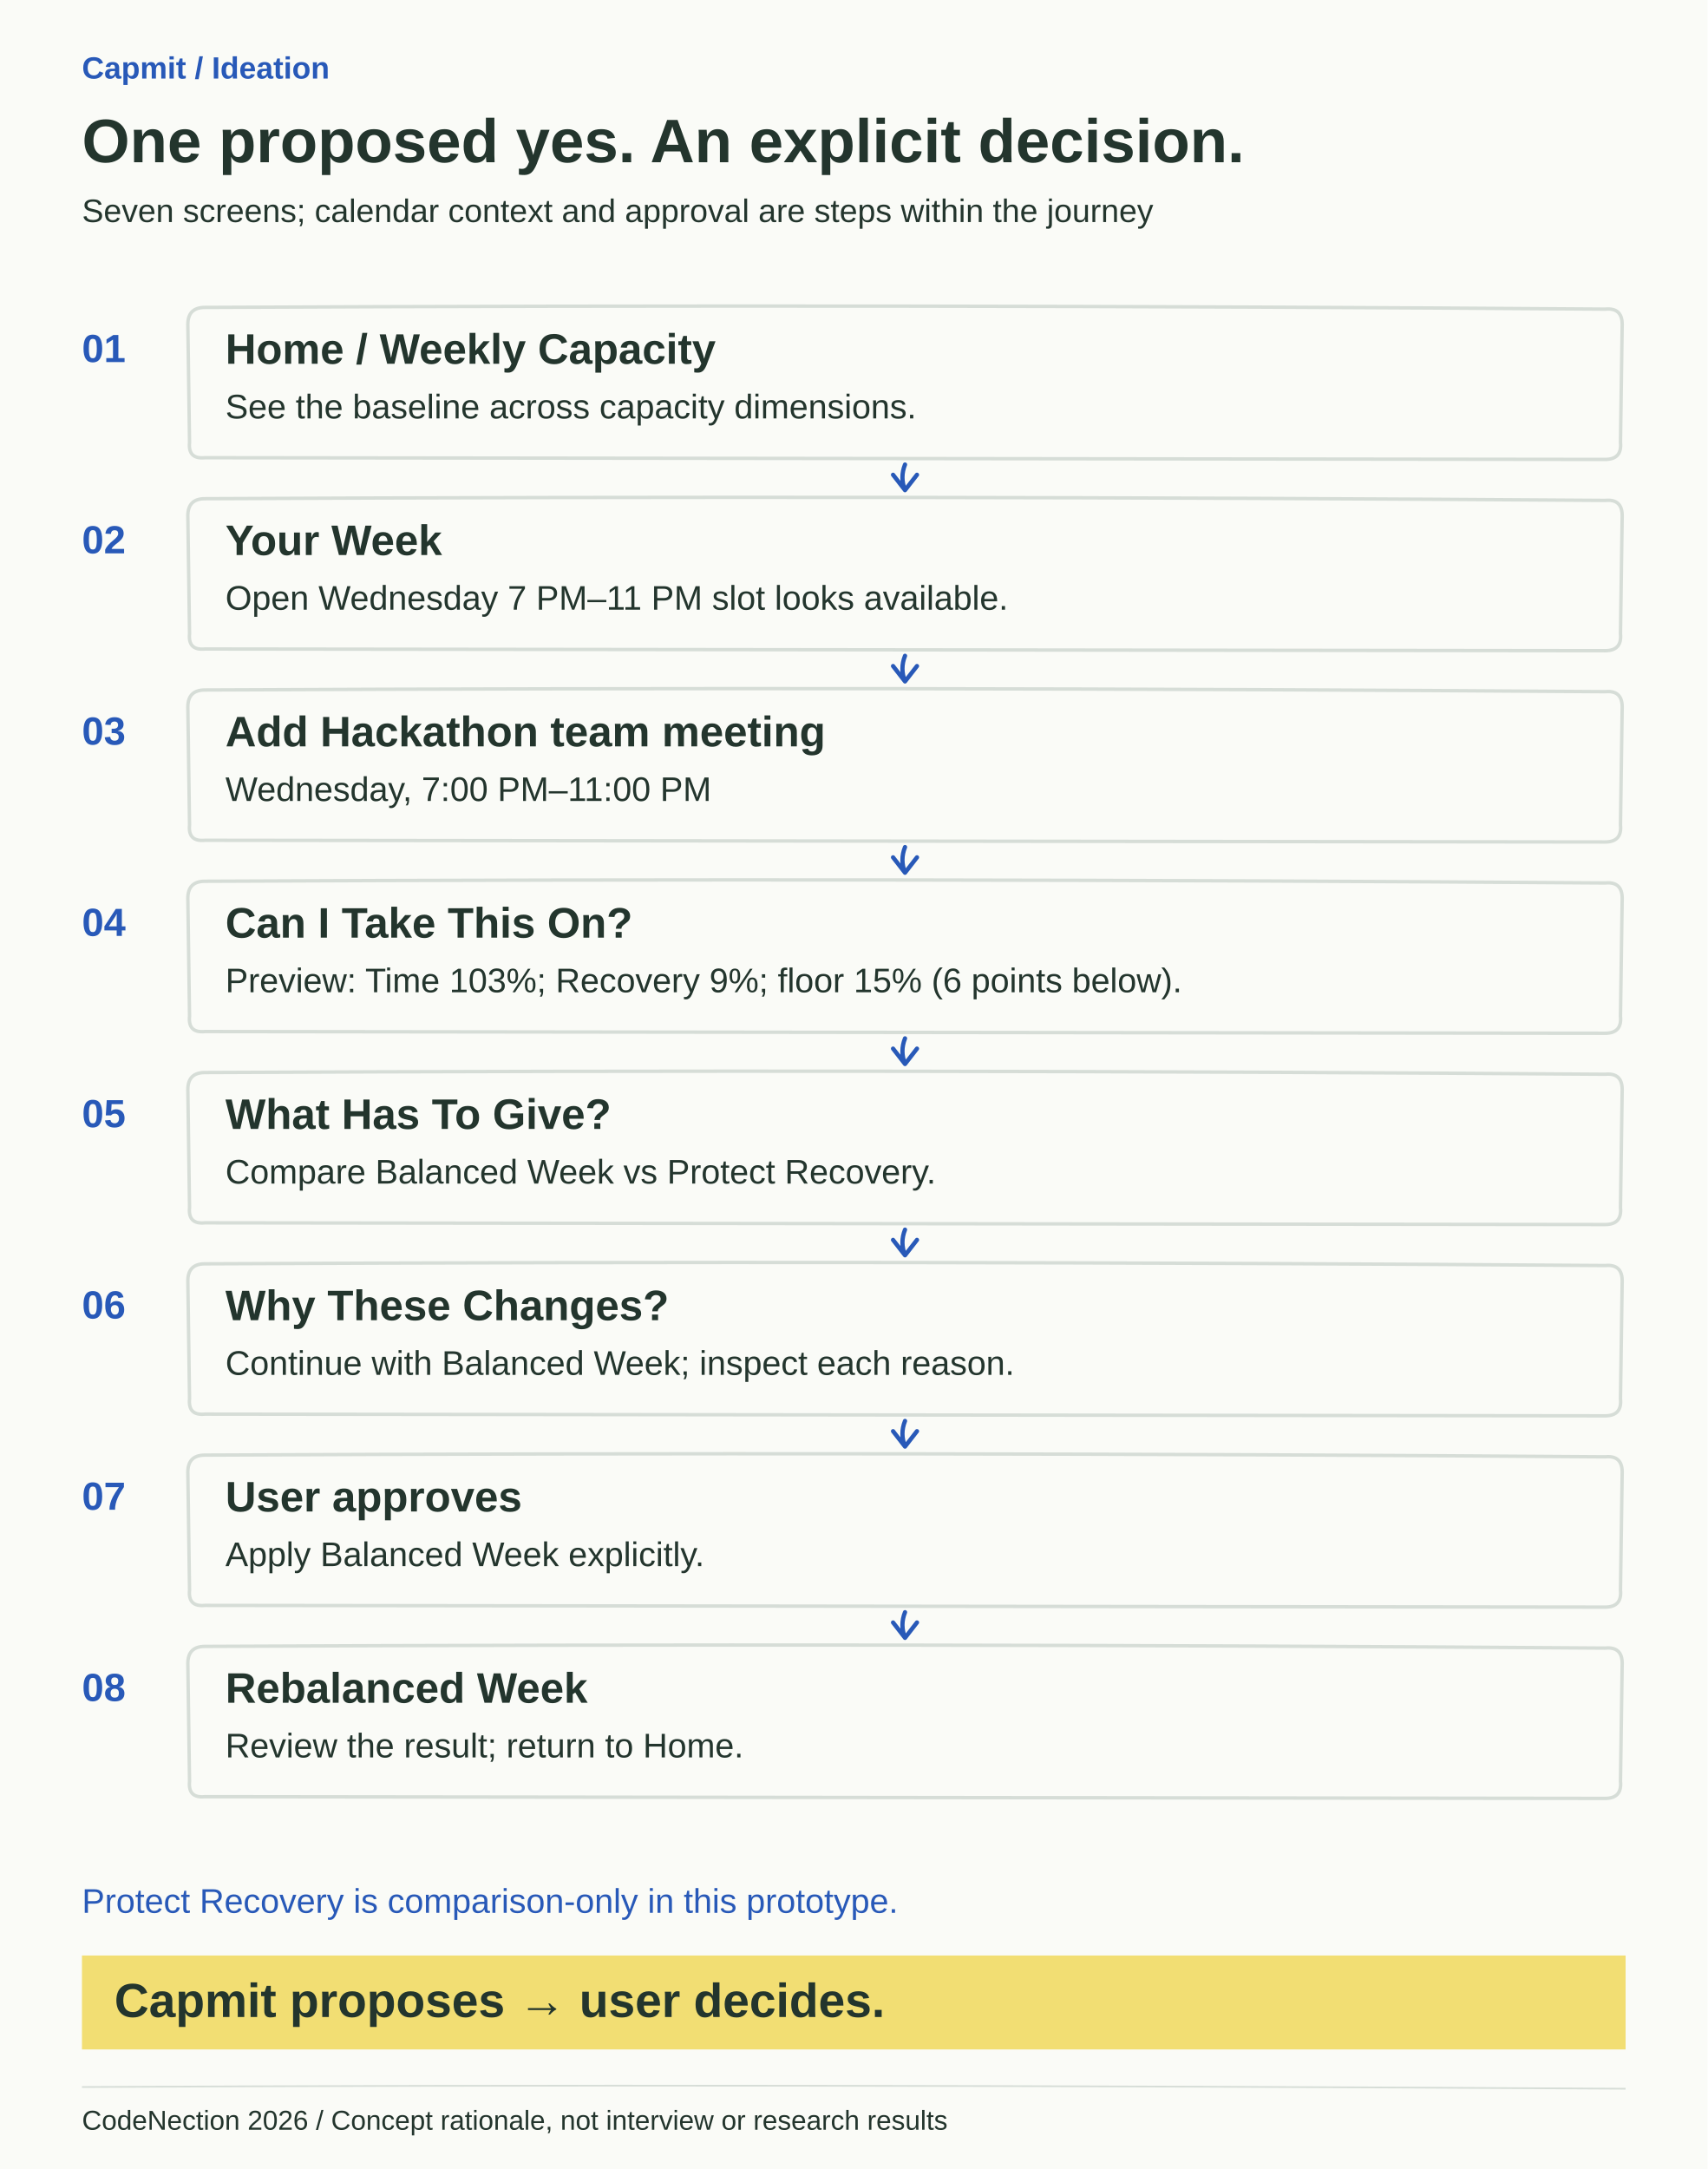
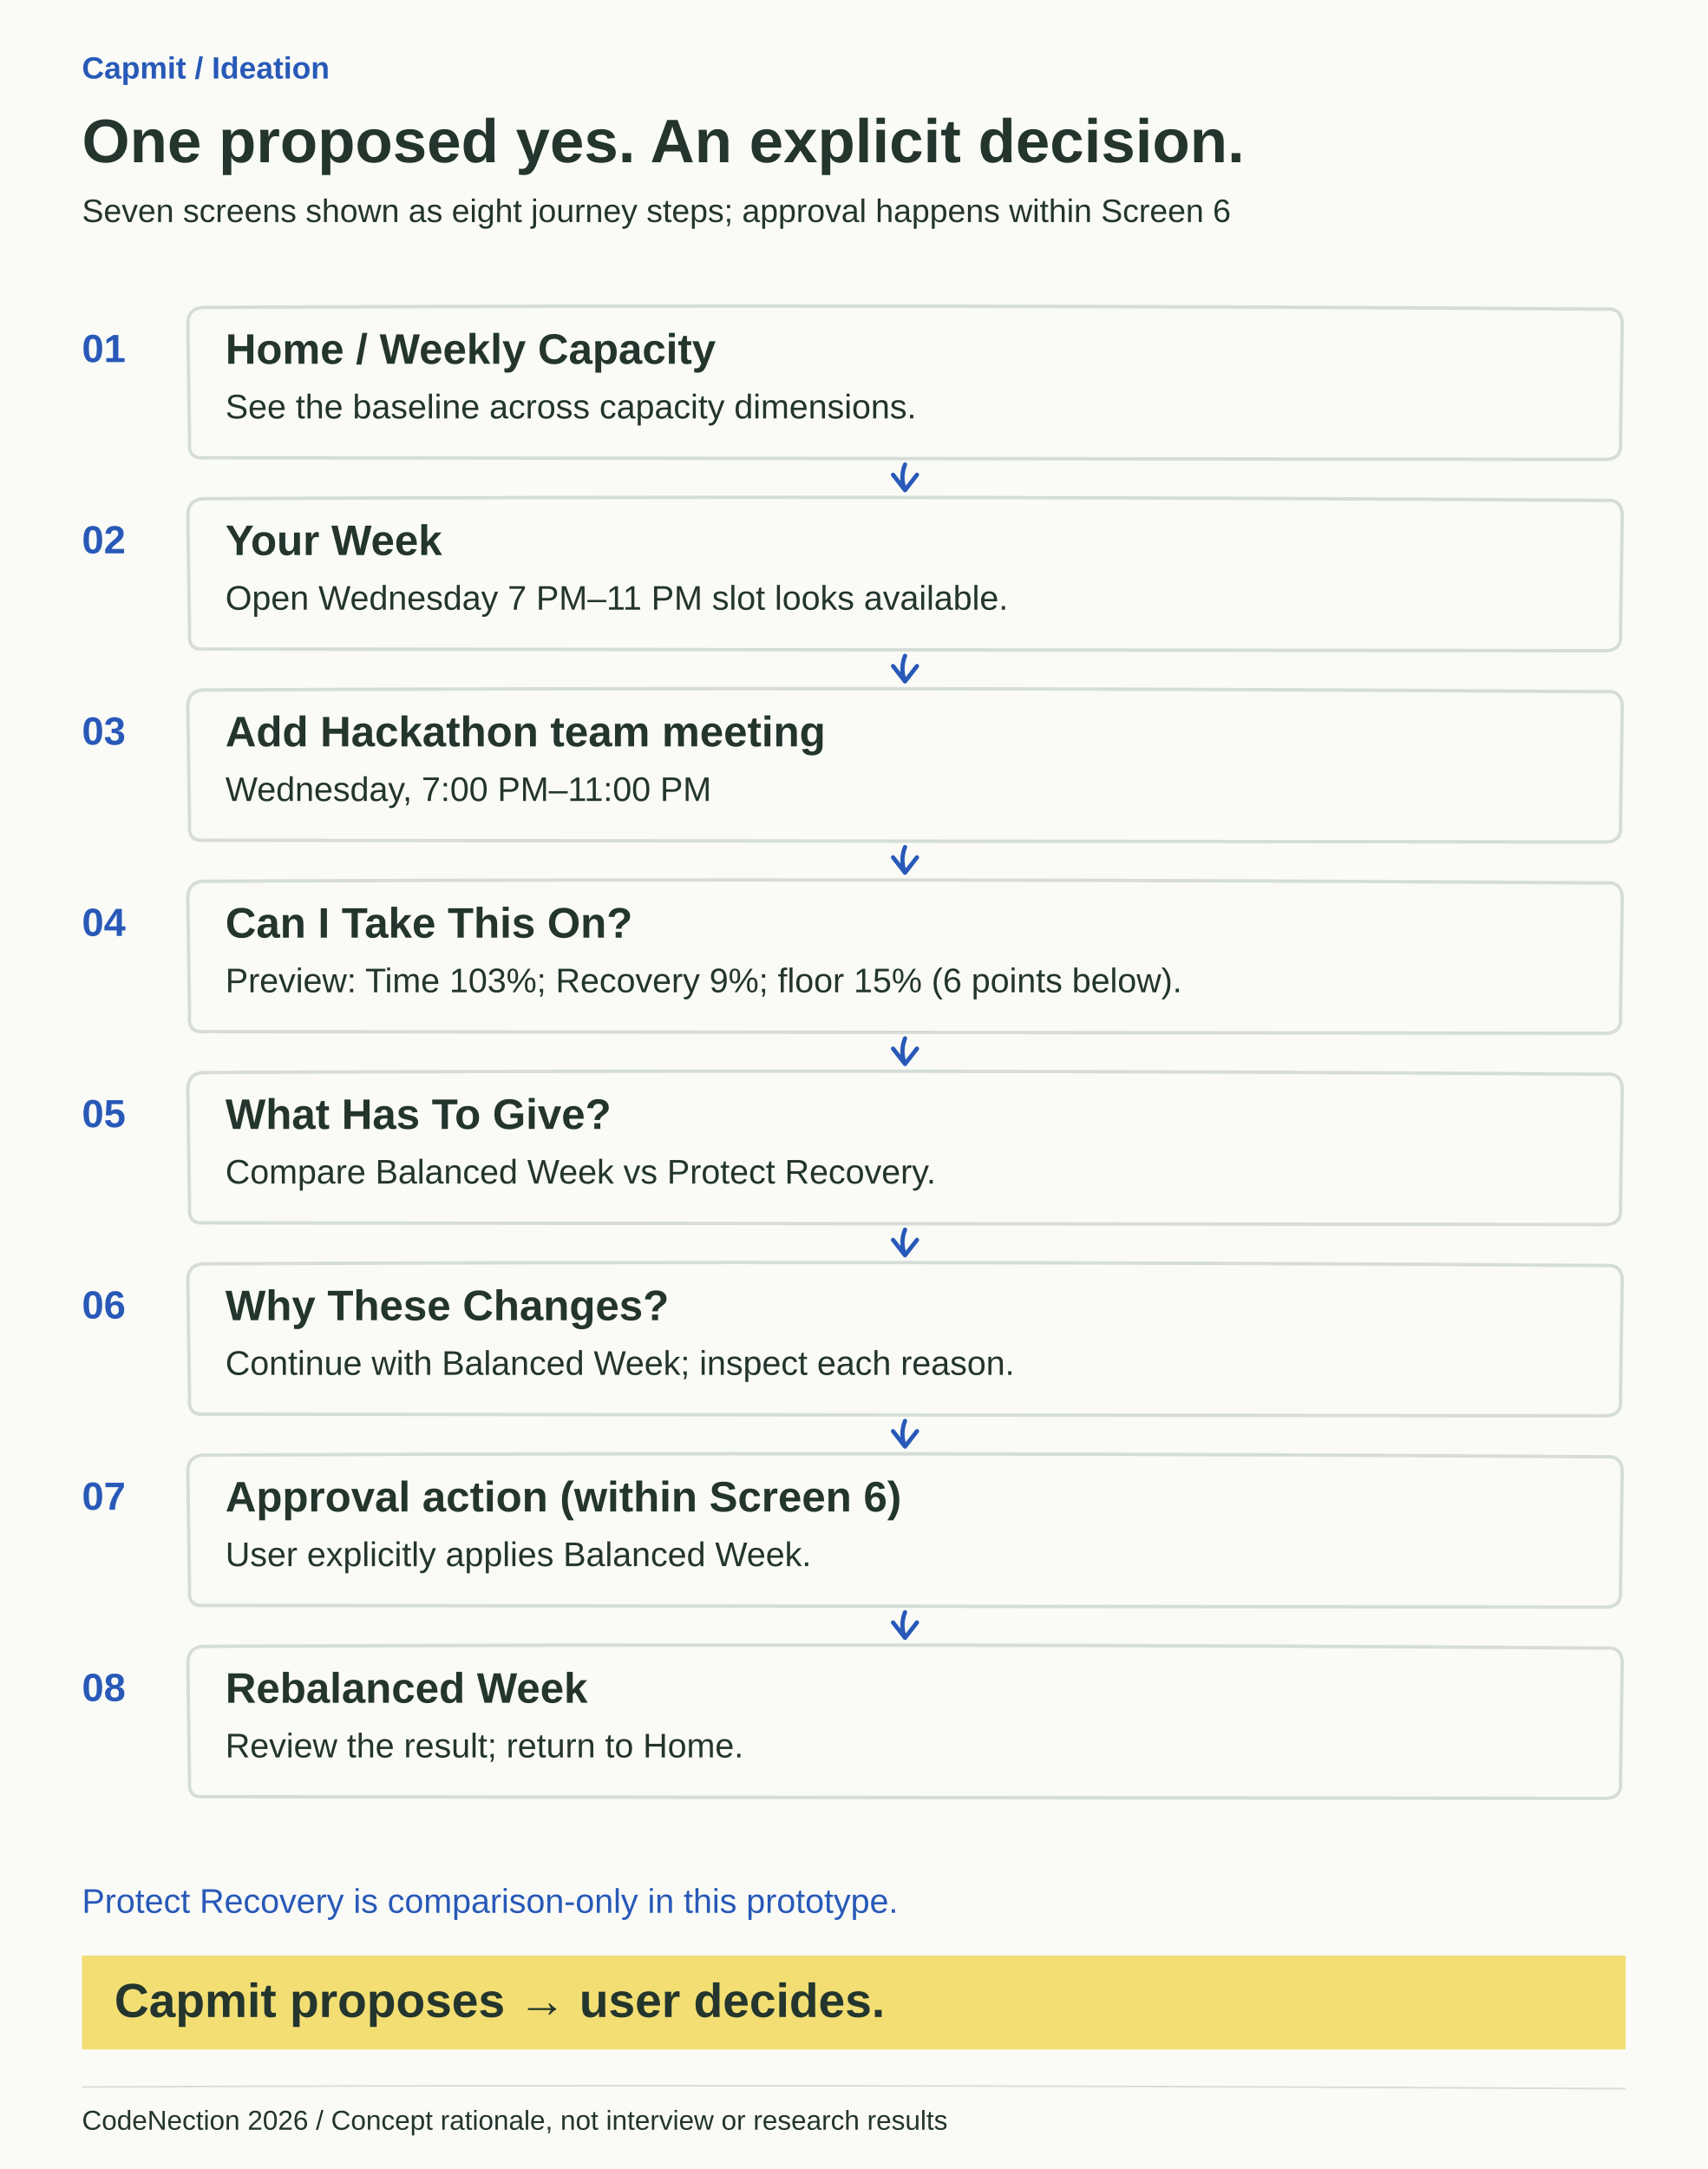
<svg xmlns="http://www.w3.org/2000/svg" width="1000" height="1270" viewBox="0 0 1000 1270" role="img" aria-labelledby="title desc">
  <rect width="1000" height="1270" fill="#FAFBF7" />
  <g font-family="Arial, sans-serif">
    <text x="48" y="46" font-size="18" font-weight="600" fill="#2859B8">
      <tspan x="48" dy="0">Capmit / Ideation</tspan>
    </text>
    <text x="48" y="95" font-size="36" font-weight="700" fill="#23352D">
      <tspan x="48" dy="0">One proposed yes. An explicit decision.</tspan>
    </text>
    <text x="48" y="130" font-size="19" font-weight="400" fill="#23352D">
-       <tspan x="48" dy="0">Seven screens; calendar context and approval are steps within the journey</tspan>
+       <tspan x="48" dy="0">Seven screens shown as eight journey steps; approval happens within Screen 6</tspan>
    </text>
    <text x="48" y="212" font-size="23" font-weight="700" fill="#2859B8">
      <tspan x="48" dy="0">01</tspan>
    </text>
    <path d="M120 180 Q530.0 178 940 181 Q950 180 950 190 L949 259 Q950 269 940 269 L120 268 Q110 269 111 259 L110 190 Q110 180 120 180" fill="none" stroke="#D6DDD7" stroke-width="2" />
    <text x="132" y="213" font-size="25" font-weight="700" fill="#23352D">
      <tspan x="132" dy="0">Home / Weekly Capacity</tspan>
    </text>
    <text x="132" y="245" font-size="20" font-weight="400" fill="#23352D">
      <tspan x="132" dy="0">See the baseline across capacity dimensions.</tspan>
    </text>
    <path d="M530 272 Q527 279.5 530 287 m-7 -9 l7 9 l7 -9" fill="none" stroke="#2859B8" stroke-width="2.5" stroke-linecap="round" stroke-linejoin="round" />
    <text x="48" y="324" font-size="23" font-weight="700" fill="#2859B8">
      <tspan x="48" dy="0">02</tspan>
    </text>
    <path d="M120 292 Q530.0 290 940 293 Q950 292 950 302 L949 371 Q950 381 940 381 L120 380 Q110 381 111 371 L110 302 Q110 292 120 292" fill="none" stroke="#D6DDD7" stroke-width="2" />
    <text x="132" y="325" font-size="25" font-weight="700" fill="#23352D">
      <tspan x="132" dy="0">Your Week</tspan>
    </text>
    <text x="132" y="357" font-size="20" font-weight="400" fill="#23352D">
      <tspan x="132" dy="0">Open Wednesday 7 PM–11 PM slot looks available.</tspan>
    </text>
    <path d="M530 384 Q527 391.5 530 399 m-7 -9 l7 9 l7 -9" fill="none" stroke="#2859B8" stroke-width="2.5" stroke-linecap="round" stroke-linejoin="round" />
    <text x="48" y="436" font-size="23" font-weight="700" fill="#2859B8">
      <tspan x="48" dy="0">03</tspan>
    </text>
    <path d="M120 404 Q530.0 402 940 405 Q950 404 950 414 L949 483 Q950 493 940 493 L120 492 Q110 493 111 483 L110 414 Q110 404 120 404" fill="none" stroke="#D6DDD7" stroke-width="2" />
    <text x="132" y="437" font-size="25" font-weight="700" fill="#23352D">
      <tspan x="132" dy="0">Add Hackathon team meeting</tspan>
    </text>
    <text x="132" y="469" font-size="20" font-weight="400" fill="#23352D">
      <tspan x="132" dy="0">Wednesday, 7:00 PM–11:00 PM</tspan>
    </text>
    <path d="M530 496 Q527 503.5 530 511 m-7 -9 l7 9 l7 -9" fill="none" stroke="#2859B8" stroke-width="2.5" stroke-linecap="round" stroke-linejoin="round" />
    <text x="48" y="548" font-size="23" font-weight="700" fill="#2859B8">
      <tspan x="48" dy="0">04</tspan>
    </text>
    <path d="M120 516 Q530.0 514 940 517 Q950 516 950 526 L949 595 Q950 605 940 605 L120 604 Q110 605 111 595 L110 526 Q110 516 120 516" fill="none" stroke="#D6DDD7" stroke-width="2" />
    <text x="132" y="549" font-size="25" font-weight="700" fill="#23352D">
      <tspan x="132" dy="0">Can I Take This On?</tspan>
    </text>
    <text x="132" y="581" font-size="20" font-weight="400" fill="#23352D">
      <tspan x="132" dy="0">Preview: Time 103%; Recovery 9%; floor 15% (6 points below).</tspan>
    </text>
    <path d="M530 608 Q527 615.5 530 623 m-7 -9 l7 9 l7 -9" fill="none" stroke="#2859B8" stroke-width="2.5" stroke-linecap="round" stroke-linejoin="round" />
    <text x="48" y="660" font-size="23" font-weight="700" fill="#2859B8">
      <tspan x="48" dy="0">05</tspan>
    </text>
    <path d="M120 628 Q530.0 626 940 629 Q950 628 950 638 L949 707 Q950 717 940 717 L120 716 Q110 717 111 707 L110 638 Q110 628 120 628" fill="none" stroke="#D6DDD7" stroke-width="2" />
    <text x="132" y="661" font-size="25" font-weight="700" fill="#23352D">
      <tspan x="132" dy="0">What Has To Give?</tspan>
    </text>
    <text x="132" y="693" font-size="20" font-weight="400" fill="#23352D">
      <tspan x="132" dy="0">Compare Balanced Week vs Protect Recovery.</tspan>
    </text>
    <path d="M530 720 Q527 727.5 530 735 m-7 -9 l7 9 l7 -9" fill="none" stroke="#2859B8" stroke-width="2.5" stroke-linecap="round" stroke-linejoin="round" />
    <text x="48" y="772" font-size="23" font-weight="700" fill="#2859B8">
      <tspan x="48" dy="0">06</tspan>
    </text>
    <path d="M120 740 Q530.0 738 940 741 Q950 740 950 750 L949 819 Q950 829 940 829 L120 828 Q110 829 111 819 L110 750 Q110 740 120 740" fill="none" stroke="#D6DDD7" stroke-width="2" />
    <text x="132" y="773" font-size="25" font-weight="700" fill="#23352D">
      <tspan x="132" dy="0">Why These Changes?</tspan>
    </text>
    <text x="132" y="805" font-size="20" font-weight="400" fill="#23352D">
      <tspan x="132" dy="0">Continue with Balanced Week; inspect each reason.</tspan>
    </text>
    <path d="M530 832 Q527 839.5 530 847 m-7 -9 l7 9 l7 -9" fill="none" stroke="#2859B8" stroke-width="2.5" stroke-linecap="round" stroke-linejoin="round" />
    <text x="48" y="884" font-size="23" font-weight="700" fill="#2859B8">
      <tspan x="48" dy="0">07</tspan>
    </text>
    <path d="M120 852 Q530.0 850 940 853 Q950 852 950 862 L949 931 Q950 941 940 941 L120 940 Q110 941 111 931 L110 862 Q110 852 120 852" fill="none" stroke="#D6DDD7" stroke-width="2" />
    <text x="132" y="885" font-size="25" font-weight="700" fill="#23352D">
-       <tspan x="132" dy="0">User approves</tspan>
+       <tspan x="132" dy="0">Approval action (within Screen 6)</tspan>
    </text>
    <text x="132" y="917" font-size="20" font-weight="400" fill="#23352D">
-       <tspan x="132" dy="0">Apply Balanced Week explicitly.</tspan>
+       <tspan x="132" dy="0">User explicitly applies Balanced Week.</tspan>
    </text>
    <path d="M530 944 Q527 951.5 530 959 m-7 -9 l7 9 l7 -9" fill="none" stroke="#2859B8" stroke-width="2.5" stroke-linecap="round" stroke-linejoin="round" />
    <text x="48" y="996" font-size="23" font-weight="700" fill="#2859B8">
      <tspan x="48" dy="0">08</tspan>
    </text>
    <path d="M120 964 Q530.0 962 940 965 Q950 964 950 974 L949 1043 Q950 1053 940 1053 L120 1052 Q110 1053 111 1043 L110 974 Q110 964 120 964" fill="none" stroke="#D6DDD7" stroke-width="2" />
    <text x="132" y="997" font-size="25" font-weight="700" fill="#23352D">
      <tspan x="132" dy="0">Rebalanced Week</tspan>
    </text>
    <text x="132" y="1029" font-size="20" font-weight="400" fill="#23352D">
      <tspan x="132" dy="0">Review the result; return to Home.</tspan>
    </text>
    <text x="48" y="1120" font-size="20" font-weight="400" fill="#2859B8">
      <tspan x="48" dy="0">Protect Recovery is comparison-only in this prototype.</tspan>
    </text>
    <rect x="48" y="1145" width="904" height="55" fill="#F2DE73" />
    <text x="67" y="1181" font-size="28" font-weight="700" fill="#23352D">
      <tspan x="67" dy="0">Capmit proposes → user decides.</tspan>
    </text>
    <path d="M48 1222 Q440 1220 952 1223" stroke="#D6DDD7" fill="none" />
    <text x="48" y="1247" font-size="16" font-weight="400" fill="#23352D">
      <tspan x="48" dy="0">CodeNection 2026  /  Concept rationale, not interview or research results</tspan>
    </text>
  </g>
</svg>
